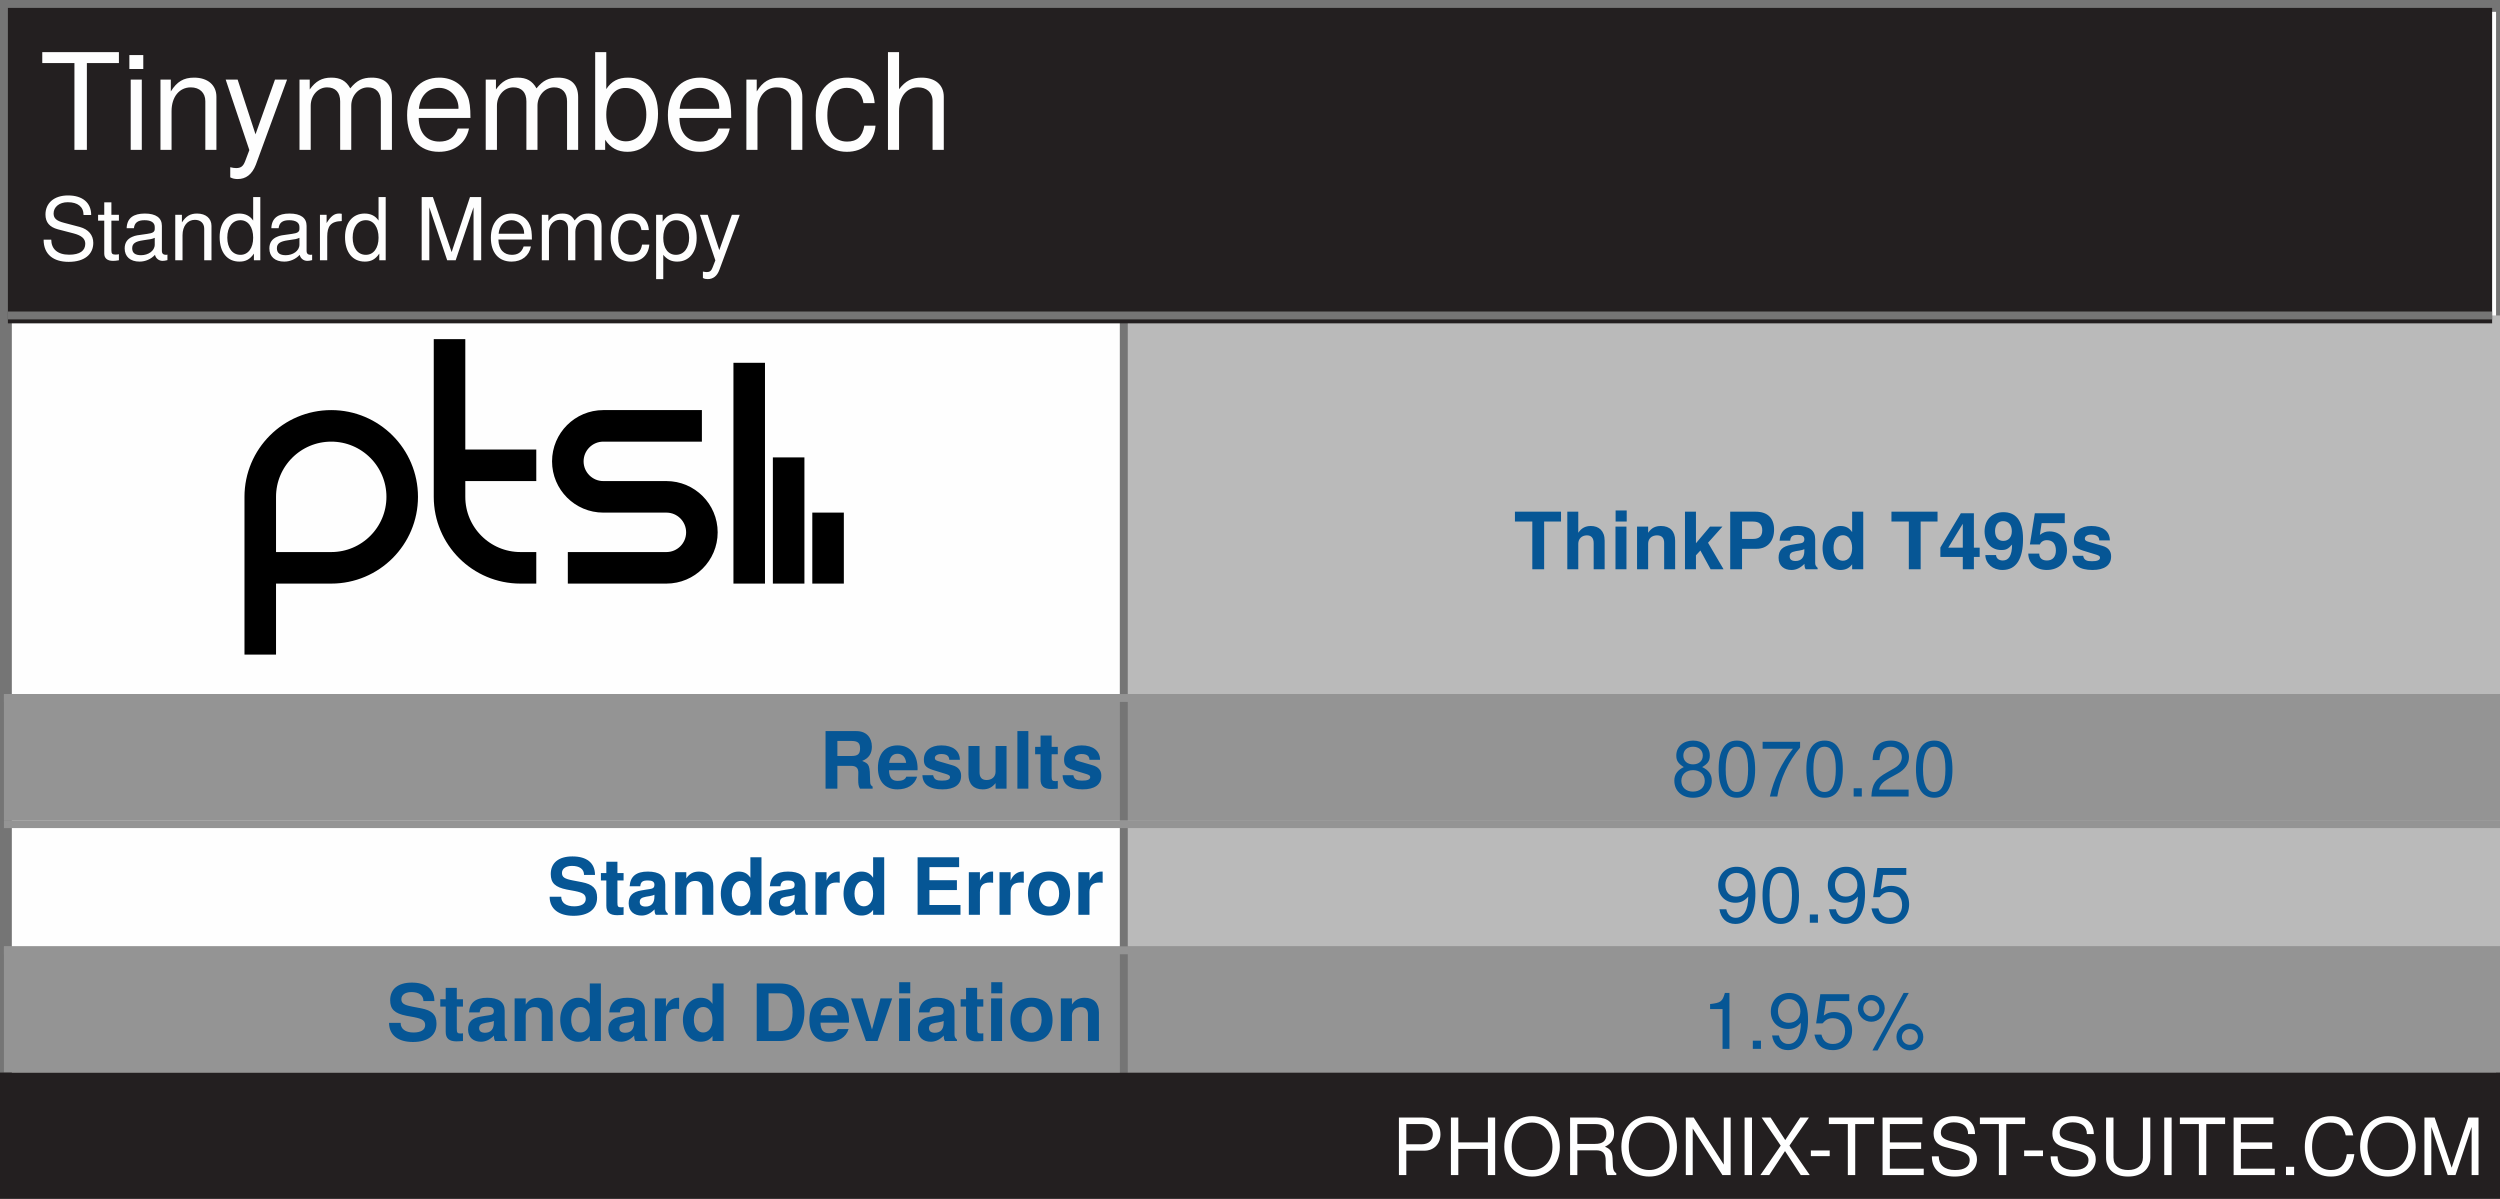
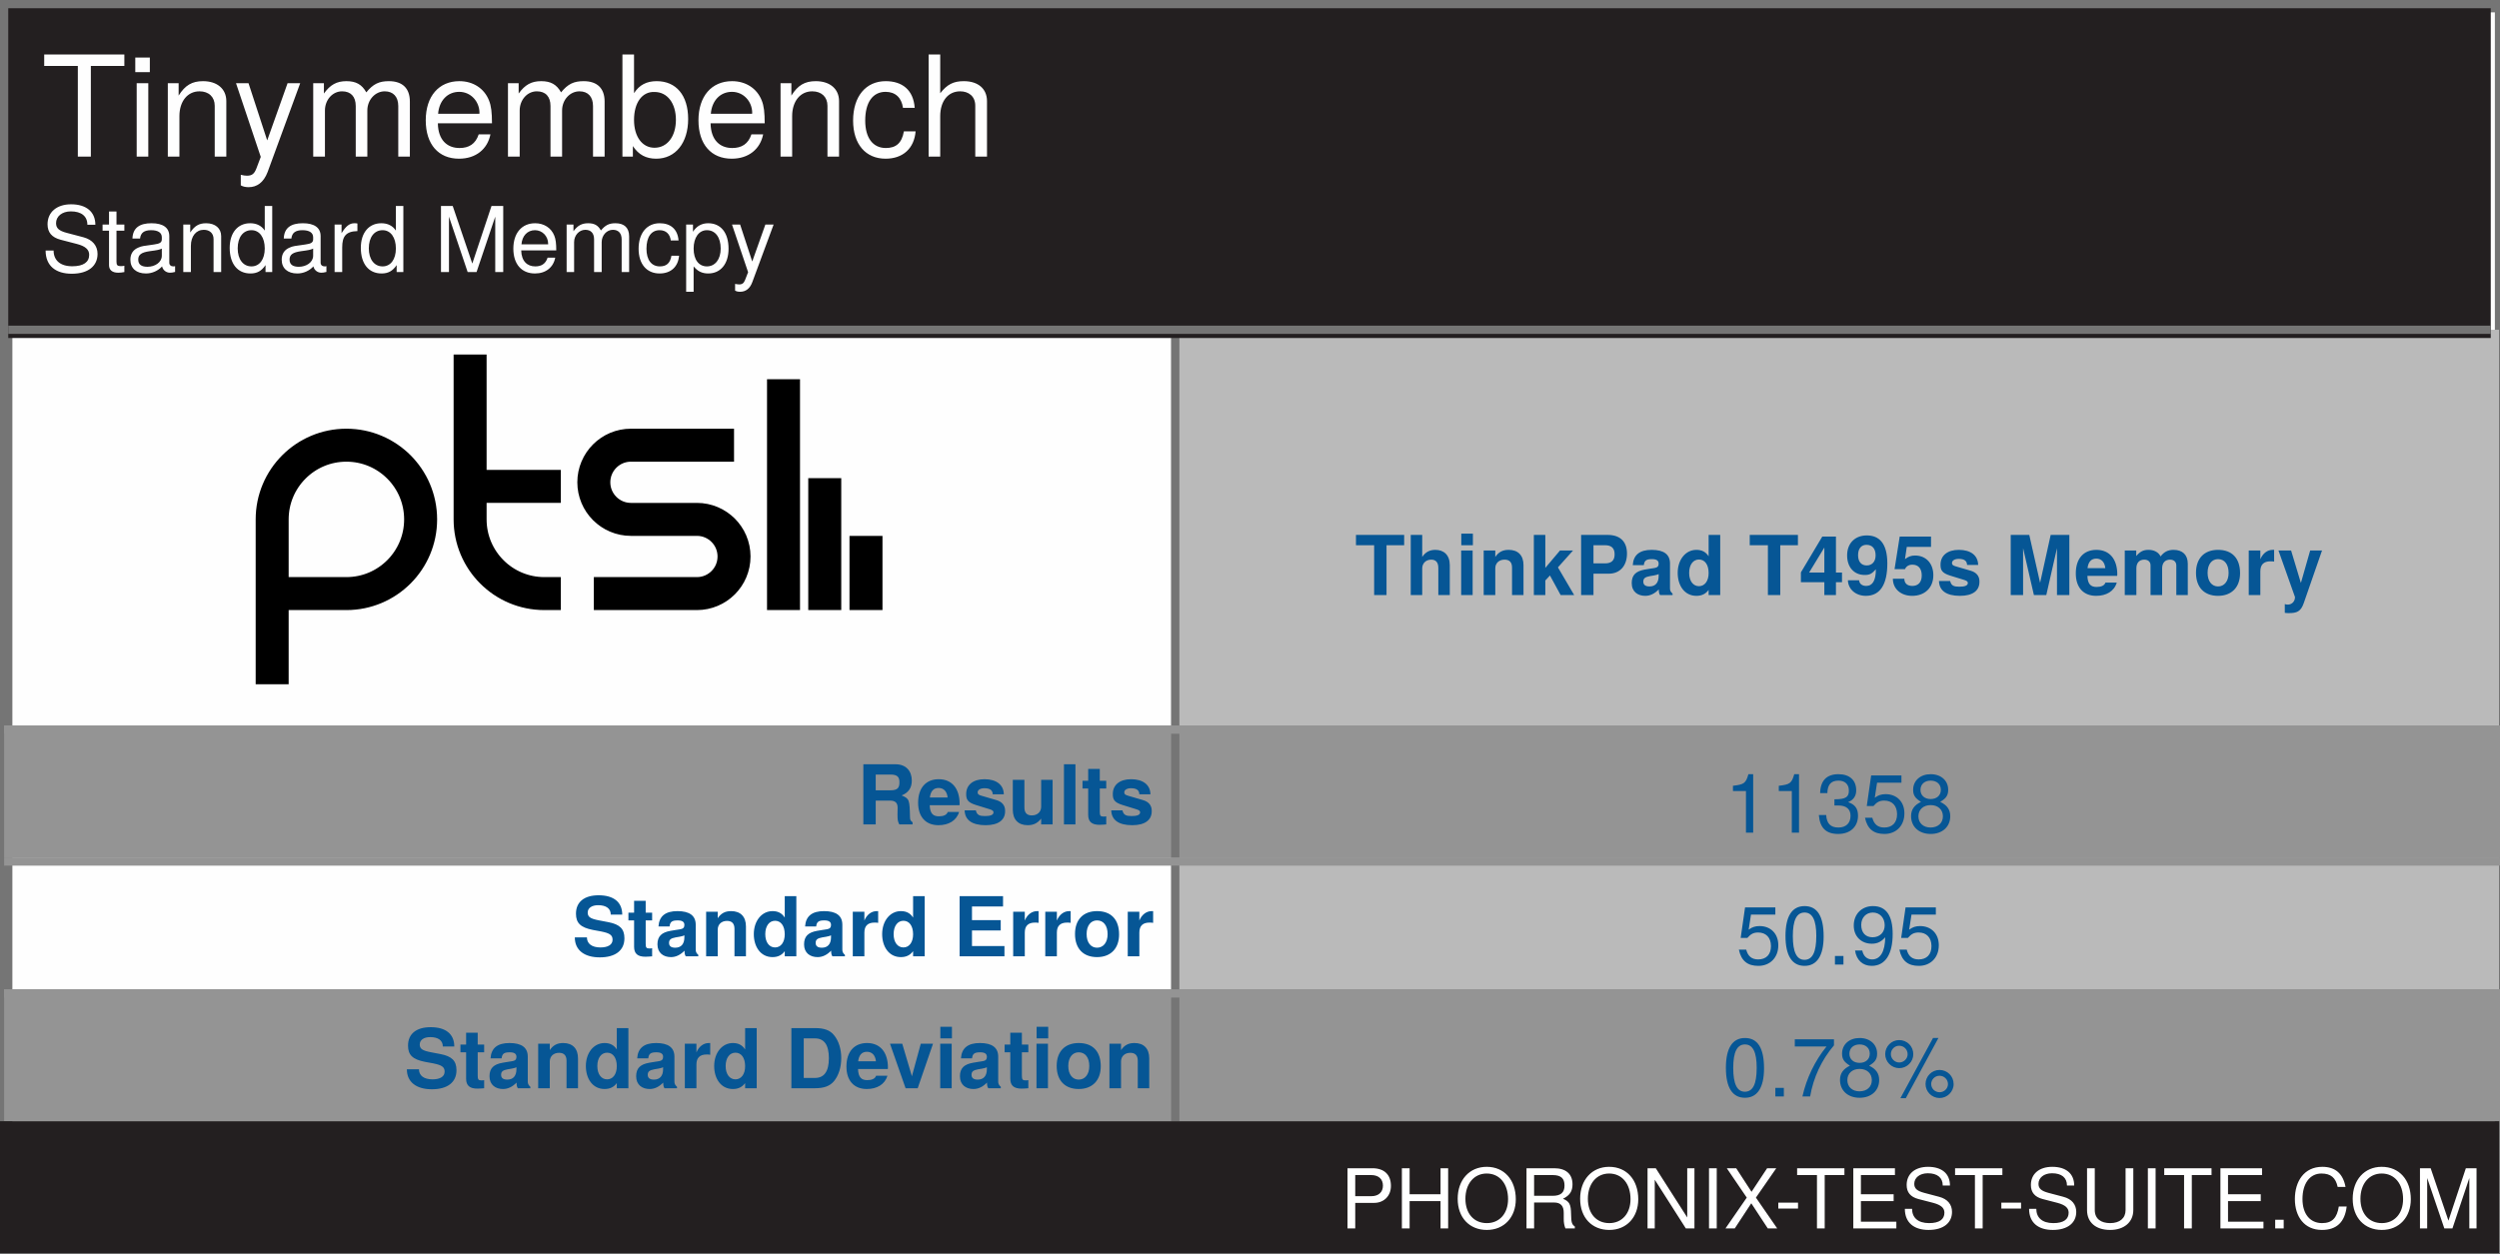
- <svg xmlns="http://www.w3.org/2000/svg" xmlns:xlink="http://www.w3.org/1999/xlink" version="1.1" font-family="sans-serif, droid-sans, helvetica, verdana, tahoma" viewbox="0 0 317 152" width="317" height="152" preserveAspectRatio="xMinYMin meet">
-   <rect x="0" y="0" width="317" height="152" fill="#FEFEFE" stroke="#757575" stroke-width="2" />
-   <rect x="1" y="1" width="316" height="151" fill="#FEFEFE" stroke="#757575" stroke-width="1" />
+ <svg xmlns="http://www.w3.org/2000/svg" xmlns:xlink="http://www.w3.org/1999/xlink" version="1.1" font-family="sans-serif, droid-sans, helvetica, verdana, tahoma" viewbox="0 0 303 152" width="303" height="152" preserveAspectRatio="xMinYMin meet">
+   <rect x="0" y="0" width="303" height="152" fill="#FEFEFE" stroke="#757575" stroke-width="2" />
+   <rect x="1" y="1" width="302" height="151" fill="#FEFEFE" stroke="#757575" stroke-width="1" />
  <path d="m74 22v9m-5-16v16m-5-28v28m-23-2h12.5c2.485 0 4.5-2.015 4.5-4.5s-2.015-4.5-4.5-4.5h-8c-2.485 0-4.5-2.015-4.5-4.5s2.015-4.5 4.5-4.5h12.5m-21 5h-11m11 13h-2c-4.971 0-9-4.029-9-9v-20m-24 40v-20c0-4.971 4.029-9 9-9 4.971 0 9 4.029 9 9s-4.029 9-9 9h-9" stroke="#000000" stroke-width="4" fill="none" transform="translate(31,43)" />
-   <line x1="142" y1="88" x2="317" y2="88" stroke="#BABABA" stroke-width="96" stroke-dasharray="175,175" />
-   <line x1="159" y1="88" x2="159" y2="136" stroke="#949494" stroke-width="317" stroke-dasharray="16,16" />
-   <line x1="142" y1="88" x2="317" y2="88" stroke="#757575" stroke-width="96" stroke-dasharray="1,174" />
-   <rect x="1" y="1" width="315" height="40" fill="#231f20" />
+   <line x1="142" y1="88" x2="303" y2="88" stroke="#BABABA" stroke-width="96" stroke-dasharray="161,161" />
+   <line x1="152" y1="88" x2="152" y2="136" stroke="#949494" stroke-width="303" stroke-dasharray="16,16" />
+   <line x1="142" y1="88" x2="303" y2="88" stroke="#757575" stroke-width="96" stroke-dasharray="1,160" />
+   <rect x="1" y="1" width="301" height="40" fill="#231f20" />
  <text x="5" y="19" font-size="17" fill="#FEFEFE" text-anchor="start">Tinymembench</text>
  <text x="5" y="33" font-size="11" fill="#FEFEFE" text-anchor="start">Standard Memcpy</text>
-   <line x1="1" y1="40" x2="316" y2="40" stroke="#757575" stroke-width="1" />
+   <line x1="1" y1="40" x2="302" y2="40" stroke="#757575" stroke-width="1" />
  <g font-size="10" font-weight="bold" fill="#065695" text-anchor="end">
    <text x="140" y="100">Results</text>
    <text x="140" y="116">Standard Error</text>
    <text x="140" y="132">Standard Deviation</text>
  </g>
  <g font-size="10" fill="#065695" font-weight="bold" text-anchor="middle" dominant-baseline="text-before-edge">
-     <text x="230" y="64">ThinkPad T495s</text>
+     <text x="223" y="64">ThinkPad T495s Memory</text>
  </g>
  <g fill="#BABABA" />
  <g text-anchor="middle" font-size="10" fill="#065695">
-     <text x="230" y="101" xlink:title="STD Dev: 1.95%;  STD Error: 90.95">8070.20</text>
-     <text x="230" y="117">90.95</text>
-     <text x="230" y="133">1.95%</text>
+     <text x="223" y="101" xlink:title="STD Dev: 0.78%;  STD Error: 50.95">11358</text>
+     <text x="223" y="117">50.95</text>
+     <text x="223" y="133">0.78%</text>
  </g>
-   <line x1="159" y1="88" x2="159" y2="136" stroke="#949494" stroke-width="317" stroke-dasharray="1,15" />
-   <rect x="0" y="136" width="317" height="16" fill="#231f20" />
+   <line x1="152" y1="88" x2="152" y2="136" stroke="#949494" stroke-width="303" stroke-dasharray="1,15" />
+   <rect x="0" y="136" width="303" height="16" fill="#231f20" />
  <a xlink:href="https://www.phoronix-test-suite.com/" xlink:show="new">
-     <text x="315" y="149" font-size="10" fill="#FFFFFF" text-anchor="end" xlink:show="new">PHORONIX-TEST-SUITE.COM</text>
+     <text x="301" y="149" font-size="10" fill="#FFFFFF" text-anchor="end" xlink:show="new">PHORONIX-TEST-SUITE.COM</text>
  </a>
</svg>
